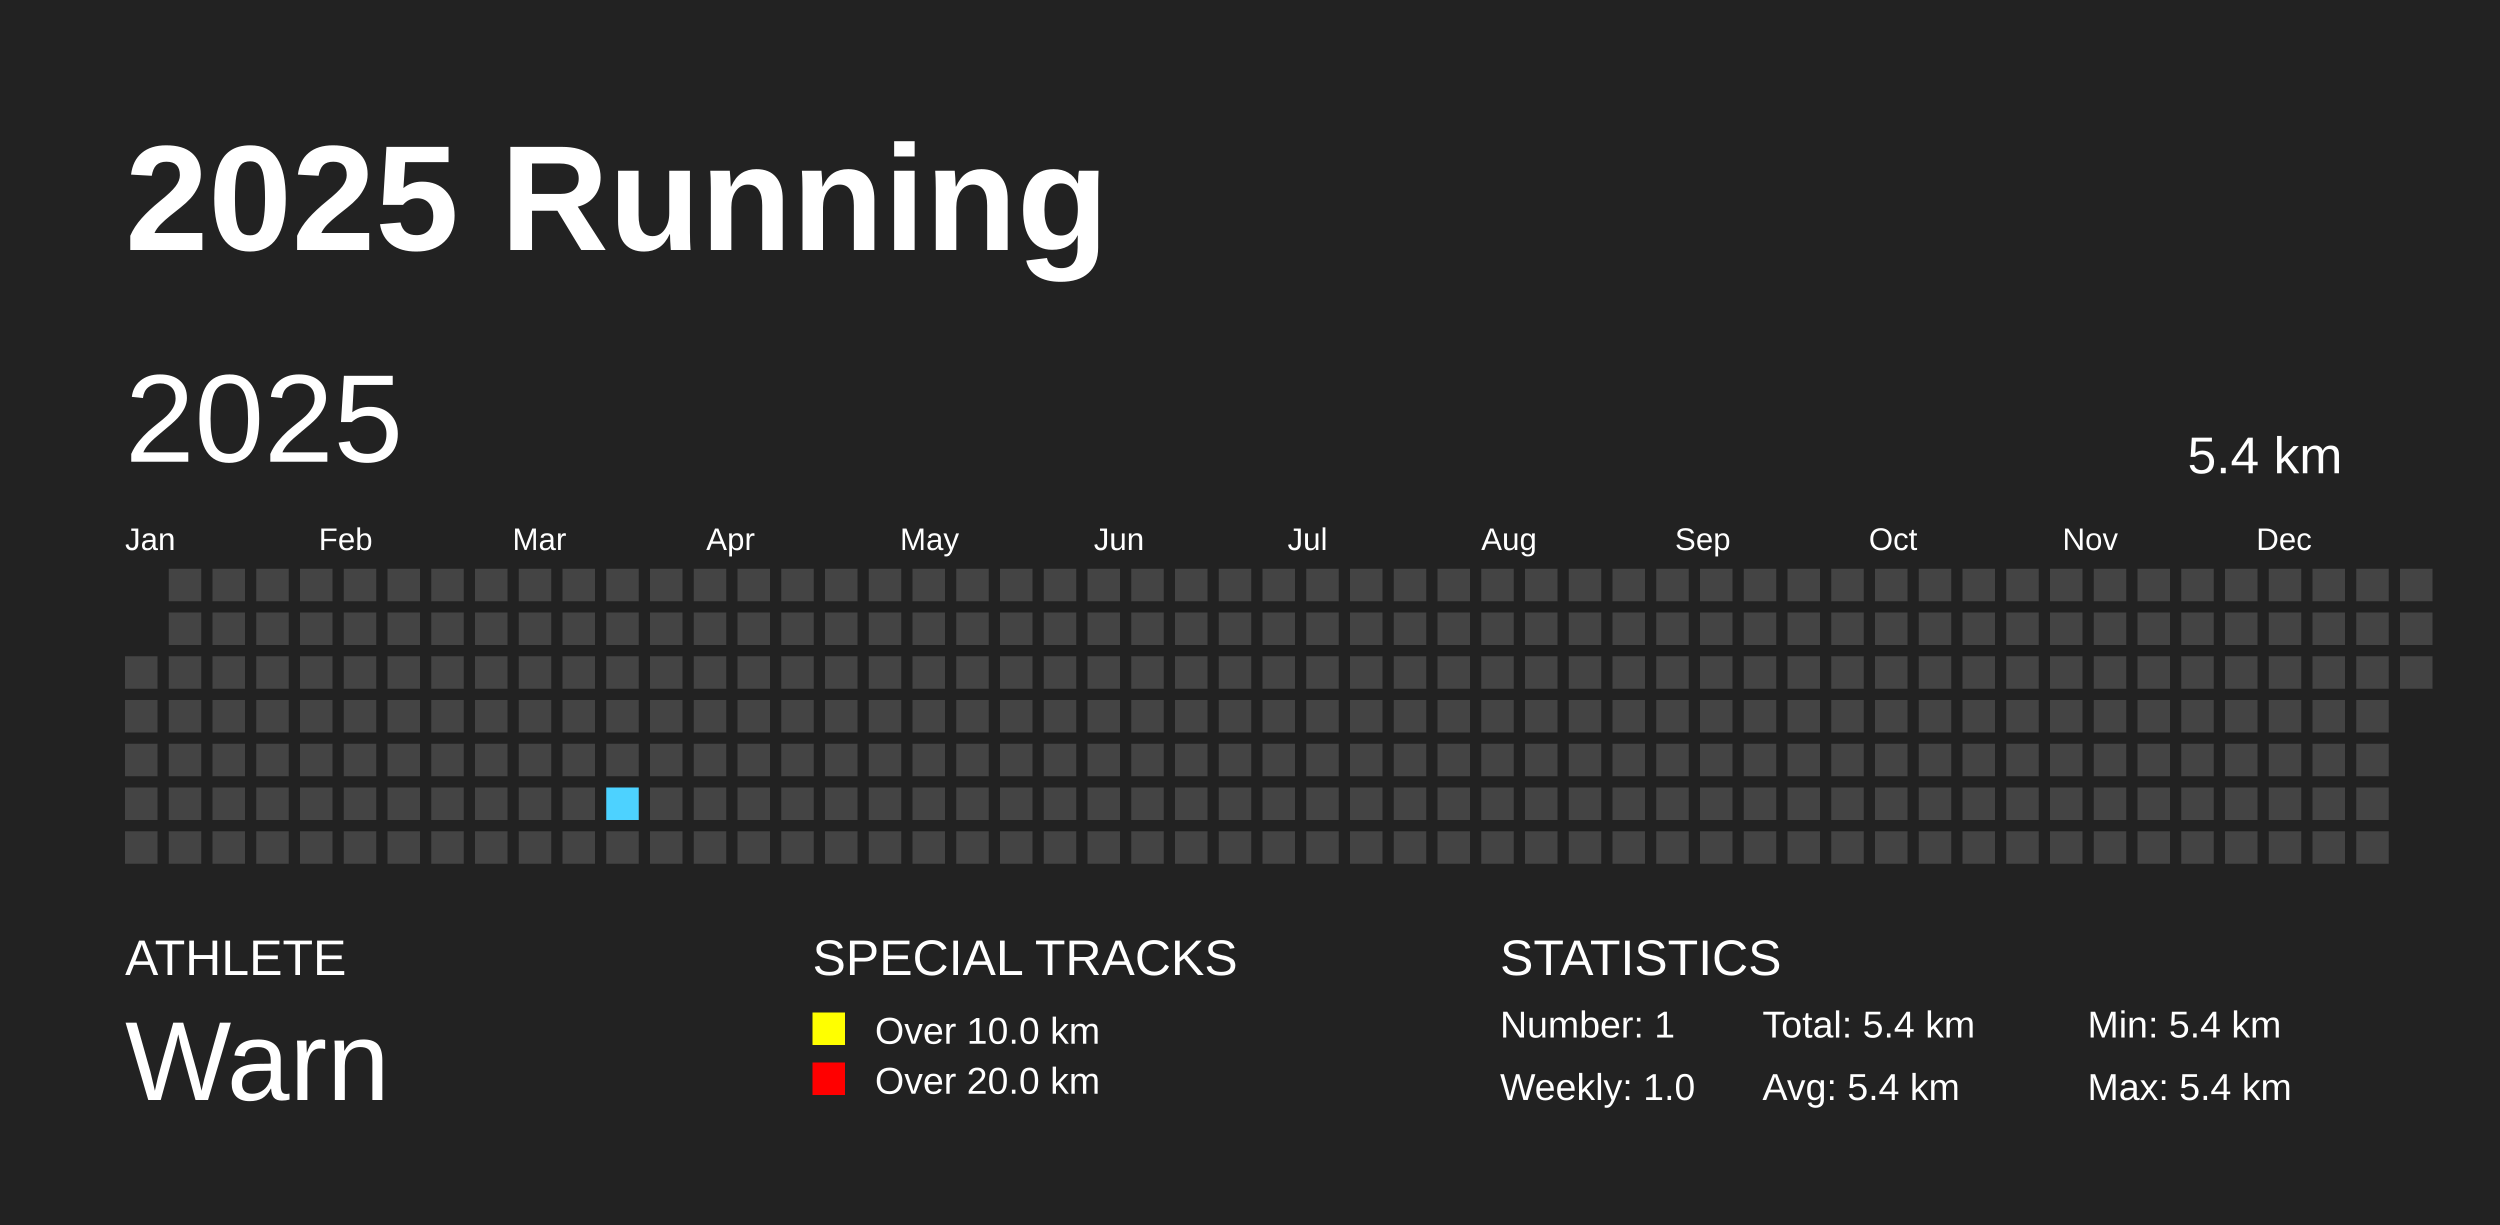
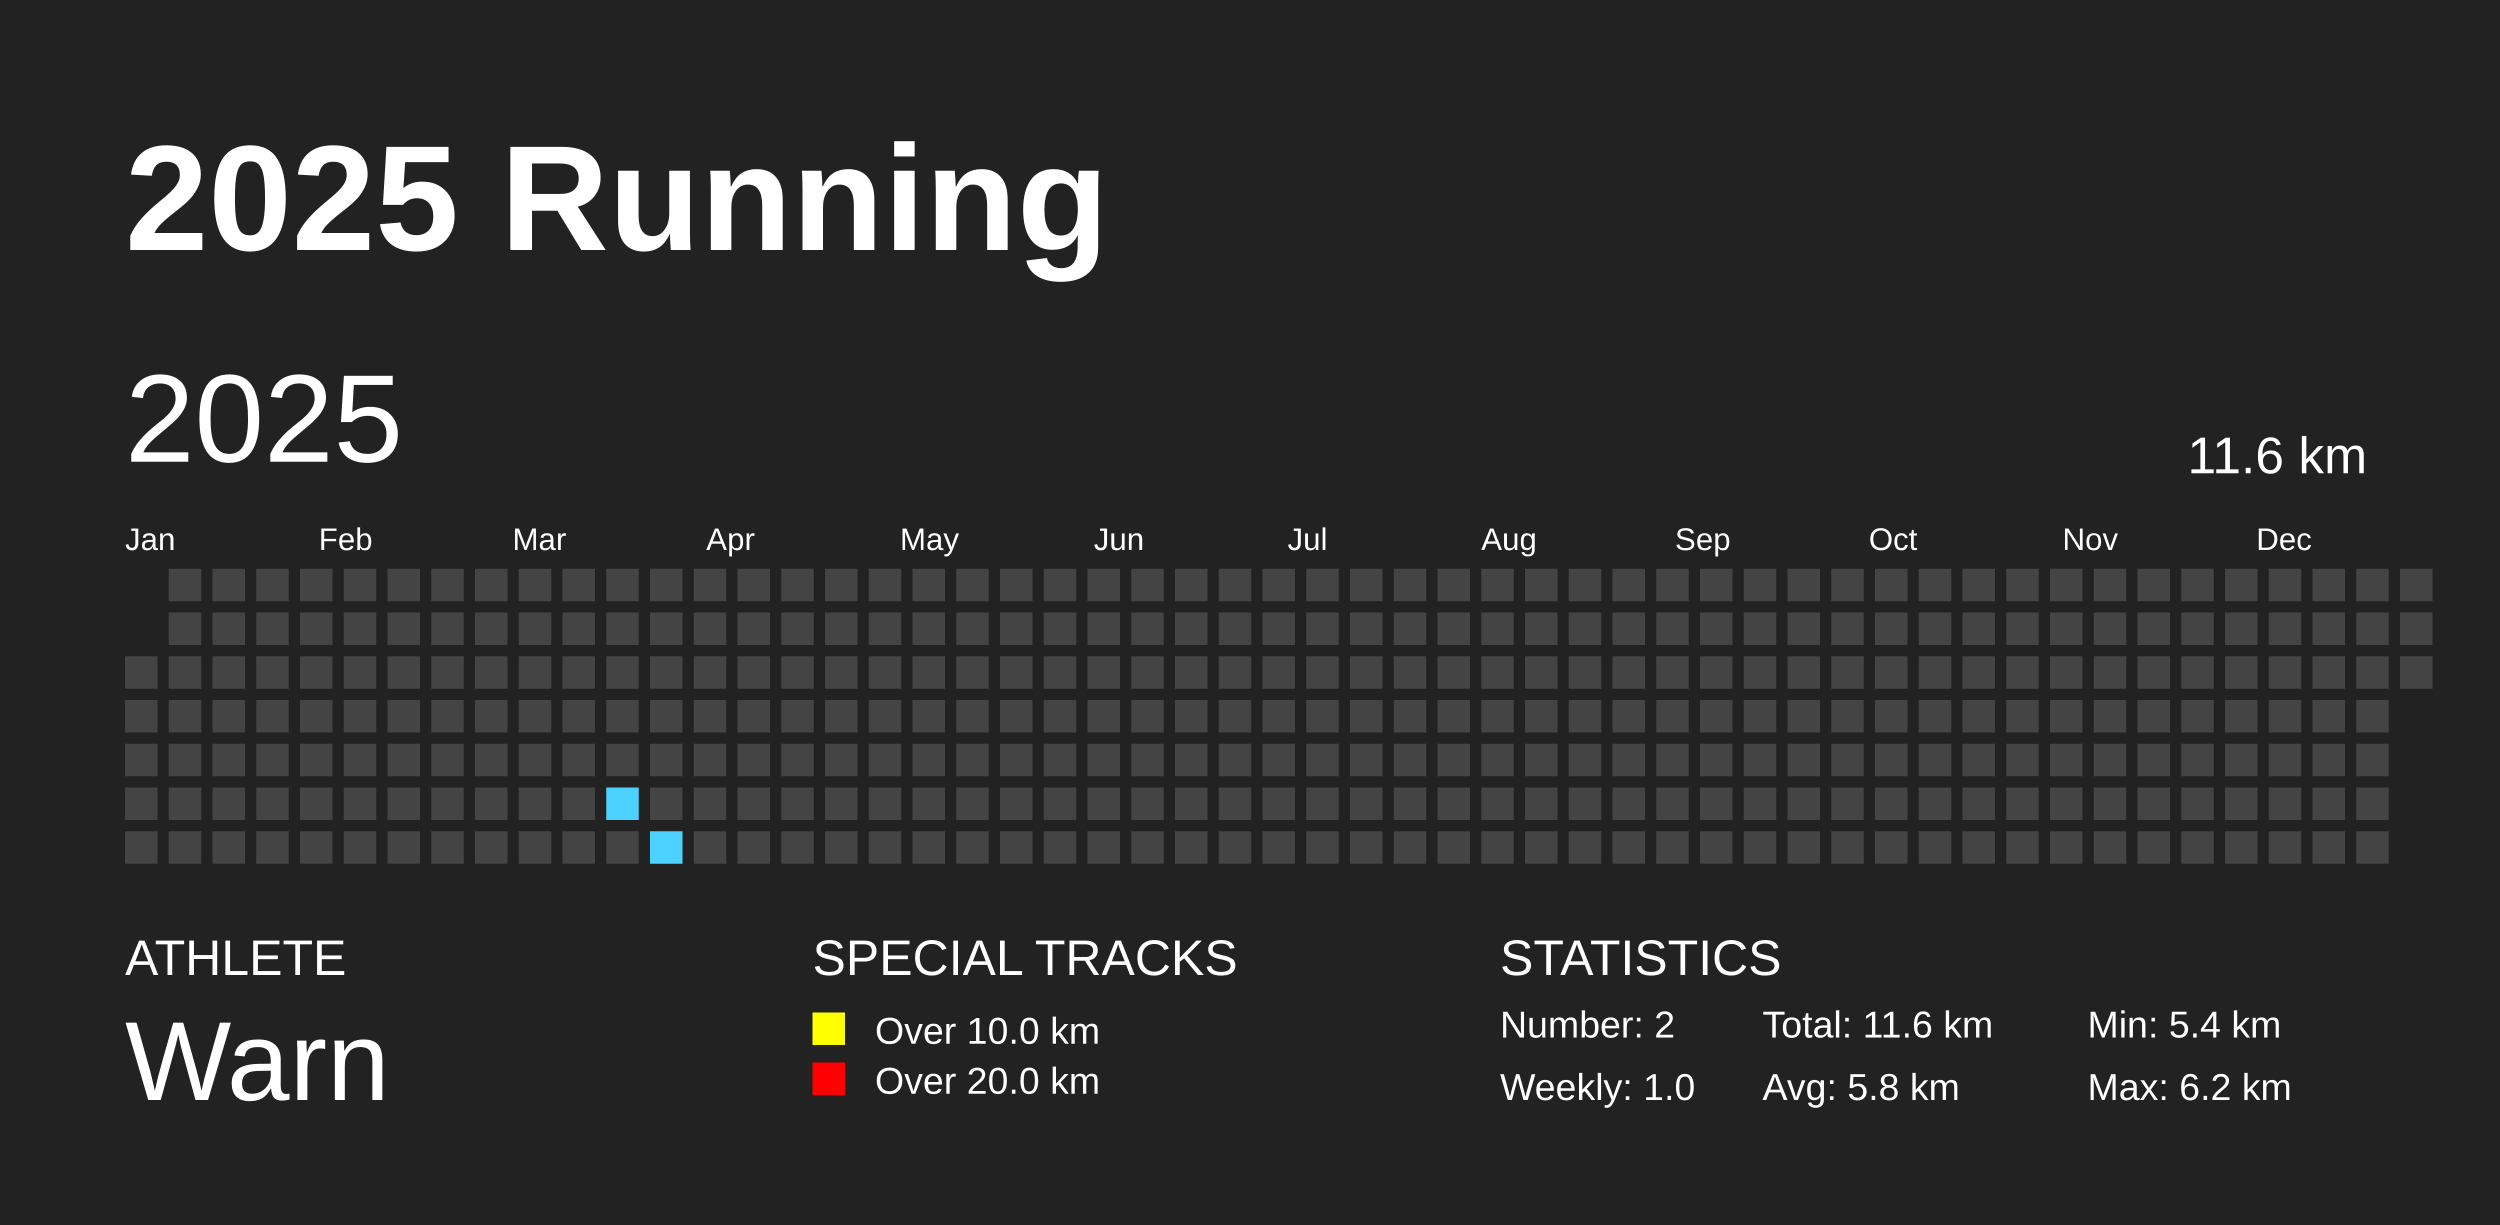
<svg xmlns="http://www.w3.org/2000/svg" baseProfile="full" height="98mm" version="1.1" viewBox="0,0,200,98" width="200mm">
  <defs />
  <rect fill="#222222" height="98" width="200" x="0" y="0" />
  <text fill="#FFFFFF" style="font-size:12px; font-family:Arial; font-weight:bold;" x="10" y="20">2025 Running</text>
  <text fill="#FFFFFF" style="font-size:4px; font-family:Arial" x="10" y="78">ATHLETE</text>
  <text fill="#FFFFFF" style="font-size:9px; font-family:Arial" x="10" y="88">Warn</text>
  <text fill="#FFFFFF" style="font-size:4px; font-family:Arial" x="65" y="78">SPECIAL TRACKS</text>
  <rect fill="yellow" height="2.6" width="2.6" x="65" y="81" />
  <text fill="#FFFFFF" style="font-size:3px; font-family:Arial" x="70" y="83.5">Over 10.0 km</text>
  <rect fill="red" height="2.6" width="2.6" x="65" y="85" />
  <text fill="#FFFFFF" style="font-size:3px; font-family:Arial" x="70" y="87.5">Over 20.0 km</text>
  <text fill="#FFFFFF" style="font-size:4px; font-family:Arial" x="120" y="78">STATISTICS</text>
-   <text fill="#FFFFFF" style="font-size:3px; font-family:Arial" x="120" y="83">Number: 1</text>
+   <text fill="#FFFFFF" style="font-size:3px; font-family:Arial" x="120" y="83">Number: 2</text>
  <text fill="#FFFFFF" style="font-size:3px; font-family:Arial" x="120" y="88">Weekly: 1.0</text>
-   <text fill="#FFFFFF" style="font-size:3px; font-family:Arial" x="141" y="83">Total: 5.4 km</text>
-   <text fill="#FFFFFF" style="font-size:3px; font-family:Arial" x="141" y="88">Avg: 5.4 km</text>
+   <text fill="#FFFFFF" style="font-size:3px; font-family:Arial" x="141" y="83">Total: 11.6 km</text>
+   <text fill="#FFFFFF" style="font-size:3px; font-family:Arial" x="141" y="88">Avg: 5.8 km</text>
  <text fill="#FFFFFF" style="font-size:3px; font-family:Arial" x="167" y="83">Min: 5.4 km</text>
-   <text fill="#FFFFFF" style="font-size:3px; font-family:Arial" x="167" y="88">Max: 5.4 km</text>
+   <text fill="#FFFFFF" style="font-size:3px; font-family:Arial" x="167" y="88">Max: 6.2 km</text>
  <text dominant-baseline="hanging" fill="#FFFFFF" style="font-size:10.0px; font-family:Arial;" x="10" y="30">2025</text>
-   <text dominant-baseline="hanging" fill="#FFFFFF" style="font-size:4.125px; font-family:Arial;" x="175" y="35">5.4 km</text>
+   <text dominant-baseline="hanging" fill="#FFFFFF" style="font-size:4.125px; font-family:Arial;" x="175" y="35">11.6 km</text>
  <text fill="#FFFFFF" style="font-size:2.5px; font-family:Arial" x="10.0" y="44">Jan</text>
  <text fill="#FFFFFF" style="font-size:2.5px; font-family:Arial" x="25.5" y="44">Feb</text>
  <text fill="#FFFFFF" style="font-size:2.5px; font-family:Arial" x="41.0" y="44">Mar</text>
  <text fill="#FFFFFF" style="font-size:2.5px; font-family:Arial" x="56.5" y="44">Apr</text>
  <text fill="#FFFFFF" style="font-size:2.5px; font-family:Arial" x="72.0" y="44">May</text>
  <text fill="#FFFFFF" style="font-size:2.5px; font-family:Arial" x="87.5" y="44">Jun</text>
  <text fill="#FFFFFF" style="font-size:2.5px; font-family:Arial" x="103.0" y="44">Jul</text>
  <text fill="#FFFFFF" style="font-size:2.5px; font-family:Arial" x="118.5" y="44">Aug</text>
  <text fill="#FFFFFF" style="font-size:2.5px; font-family:Arial" x="134.0" y="44">Sep</text>
  <text fill="#FFFFFF" style="font-size:2.5px; font-family:Arial" x="149.5" y="44">Oct</text>
  <text fill="#FFFFFF" style="font-size:2.5px; font-family:Arial" x="165.0" y="44">Nov</text>
  <text fill="#FFFFFF" style="font-size:2.5px; font-family:Arial" x="180.5" y="44">Dec</text>
  <rect fill="#444444" height="2.6" width="2.6" x="10.0" y="52.5" />
  <rect fill="#444444" height="2.6" width="2.6" x="10.0" y="56.0" />
  <rect fill="#444444" height="2.6" width="2.6" x="10.0" y="59.5" />
  <rect fill="#444444" height="2.6" width="2.6" x="10.0" y="63.0" />
  <rect fill="#444444" height="2.6" width="2.6" x="10.0" y="66.5" />
  <rect fill="#444444" height="2.6" width="2.6" x="13.5" y="45.5" />
  <rect fill="#444444" height="2.6" width="2.6" x="13.5" y="49.0" />
  <rect fill="#444444" height="2.6" width="2.6" x="13.5" y="52.5" />
  <rect fill="#444444" height="2.6" width="2.6" x="13.5" y="56.0" />
  <rect fill="#444444" height="2.6" width="2.6" x="13.5" y="59.5" />
  <rect fill="#444444" height="2.6" width="2.6" x="13.5" y="63.0" />
  <rect fill="#444444" height="2.6" width="2.6" x="13.5" y="66.5" />
  <rect fill="#444444" height="2.6" width="2.6" x="17.0" y="45.5" />
  <rect fill="#444444" height="2.6" width="2.6" x="17.0" y="49.0" />
  <rect fill="#444444" height="2.6" width="2.6" x="17.0" y="52.5" />
  <rect fill="#444444" height="2.6" width="2.6" x="17.0" y="56.0" />
  <rect fill="#444444" height="2.6" width="2.6" x="17.0" y="59.5" />
  <rect fill="#444444" height="2.6" width="2.6" x="17.0" y="63.0" />
  <rect fill="#444444" height="2.6" width="2.6" x="17.0" y="66.5" />
  <rect fill="#444444" height="2.6" width="2.6" x="20.5" y="45.5" />
  <rect fill="#444444" height="2.6" width="2.6" x="20.5" y="49.0" />
  <rect fill="#444444" height="2.6" width="2.6" x="20.5" y="52.5" />
  <rect fill="#444444" height="2.6" width="2.6" x="20.5" y="56.0" />
  <rect fill="#444444" height="2.6" width="2.6" x="20.5" y="59.5" />
  <rect fill="#444444" height="2.6" width="2.6" x="20.5" y="63.0" />
  <rect fill="#444444" height="2.6" width="2.6" x="20.5" y="66.5" />
  <rect fill="#444444" height="2.6" width="2.6" x="24.0" y="45.5" />
  <rect fill="#444444" height="2.6" width="2.6" x="24.0" y="49.0" />
  <rect fill="#444444" height="2.6" width="2.6" x="24.0" y="52.5" />
  <rect fill="#444444" height="2.6" width="2.6" x="24.0" y="56.0" />
  <rect fill="#444444" height="2.6" width="2.6" x="24.0" y="59.5" />
  <rect fill="#444444" height="2.6" width="2.6" x="24.0" y="63.0" />
  <rect fill="#444444" height="2.6" width="2.6" x="24.0" y="66.5" />
  <rect fill="#444444" height="2.6" width="2.6" x="27.5" y="45.5" />
  <rect fill="#444444" height="2.6" width="2.6" x="27.5" y="49.0" />
  <rect fill="#444444" height="2.6" width="2.6" x="27.5" y="52.5" />
  <rect fill="#444444" height="2.6" width="2.6" x="27.5" y="56.0" />
  <rect fill="#444444" height="2.6" width="2.6" x="27.5" y="59.5" />
  <rect fill="#444444" height="2.6" width="2.6" x="27.5" y="63.0" />
  <rect fill="#444444" height="2.6" width="2.6" x="27.5" y="66.5" />
  <rect fill="#444444" height="2.6" width="2.6" x="31.0" y="45.5" />
  <rect fill="#444444" height="2.6" width="2.6" x="31.0" y="49.0" />
  <rect fill="#444444" height="2.6" width="2.6" x="31.0" y="52.5" />
  <rect fill="#444444" height="2.6" width="2.6" x="31.0" y="56.0" />
  <rect fill="#444444" height="2.6" width="2.6" x="31.0" y="59.5" />
  <rect fill="#444444" height="2.6" width="2.6" x="31.0" y="63.0" />
  <rect fill="#444444" height="2.6" width="2.6" x="31.0" y="66.5" />
  <rect fill="#444444" height="2.6" width="2.6" x="34.5" y="45.5" />
  <rect fill="#444444" height="2.6" width="2.6" x="34.5" y="49.0" />
  <rect fill="#444444" height="2.6" width="2.6" x="34.5" y="52.5" />
  <rect fill="#444444" height="2.6" width="2.6" x="34.5" y="56.0" />
  <rect fill="#444444" height="2.6" width="2.6" x="34.5" y="59.5" />
  <rect fill="#444444" height="2.6" width="2.6" x="34.5" y="63.0" />
  <rect fill="#444444" height="2.6" width="2.6" x="34.5" y="66.5" />
  <rect fill="#444444" height="2.6" width="2.6" x="38.0" y="45.5" />
  <rect fill="#444444" height="2.6" width="2.6" x="38.0" y="49.0" />
  <rect fill="#444444" height="2.6" width="2.6" x="38.0" y="52.5" />
  <rect fill="#444444" height="2.6" width="2.6" x="38.0" y="56.0" />
  <rect fill="#444444" height="2.6" width="2.6" x="38.0" y="59.5" />
  <rect fill="#444444" height="2.6" width="2.6" x="38.0" y="63.0" />
  <rect fill="#444444" height="2.6" width="2.6" x="38.0" y="66.5" />
  <rect fill="#444444" height="2.6" width="2.6" x="41.5" y="45.5" />
  <rect fill="#444444" height="2.6" width="2.6" x="41.5" y="49.0" />
  <rect fill="#444444" height="2.6" width="2.6" x="41.5" y="52.5" />
  <rect fill="#444444" height="2.6" width="2.6" x="41.5" y="56.0" />
  <rect fill="#444444" height="2.6" width="2.6" x="41.5" y="59.5" />
  <rect fill="#444444" height="2.6" width="2.6" x="41.5" y="63.0" />
  <rect fill="#444444" height="2.6" width="2.6" x="41.5" y="66.5" />
  <rect fill="#444444" height="2.6" width="2.6" x="45.0" y="45.5" />
  <rect fill="#444444" height="2.6" width="2.6" x="45.0" y="49.0" />
  <rect fill="#444444" height="2.6" width="2.6" x="45.0" y="52.5" />
  <rect fill="#444444" height="2.6" width="2.6" x="45.0" y="56.0" />
  <rect fill="#444444" height="2.6" width="2.6" x="45.0" y="59.5" />
  <rect fill="#444444" height="2.6" width="2.6" x="45.0" y="63.0" />
  <rect fill="#444444" height="2.6" width="2.6" x="45.0" y="66.5" />
  <rect fill="#444444" height="2.6" width="2.6" x="48.5" y="45.5" />
  <rect fill="#444444" height="2.6" width="2.6" x="48.5" y="49.0" />
  <rect fill="#444444" height="2.6" width="2.6" x="48.5" y="52.5" />
  <rect fill="#444444" height="2.6" width="2.6" x="48.5" y="56.0" />
  <rect fill="#444444" height="2.6" width="2.6" x="48.5" y="59.5" />
  <rect fill="#4DD2FF" height="2.6" width="2.6" x="48.5" y="63.0" />
  <rect fill="#444444" height="2.6" width="2.6" x="48.5" y="66.5" />
  <rect fill="#444444" height="2.6" width="2.6" x="52.0" y="45.5" />
  <rect fill="#444444" height="2.6" width="2.6" x="52.0" y="49.0" />
  <rect fill="#444444" height="2.6" width="2.6" x="52.0" y="52.5" />
  <rect fill="#444444" height="2.6" width="2.6" x="52.0" y="56.0" />
  <rect fill="#444444" height="2.6" width="2.6" x="52.0" y="59.5" />
  <rect fill="#444444" height="2.6" width="2.6" x="52.0" y="63.0" />
-   <rect fill="#444444" height="2.6" width="2.6" x="52.0" y="66.5" />
+   <rect fill="#4DD2FF" height="2.6" width="2.6" x="52.0" y="66.5" />
  <rect fill="#444444" height="2.6" width="2.6" x="55.5" y="45.5" />
  <rect fill="#444444" height="2.6" width="2.6" x="55.5" y="49.0" />
  <rect fill="#444444" height="2.6" width="2.6" x="55.5" y="52.5" />
  <rect fill="#444444" height="2.6" width="2.6" x="55.5" y="56.0" />
  <rect fill="#444444" height="2.6" width="2.6" x="55.5" y="59.5" />
  <rect fill="#444444" height="2.6" width="2.6" x="55.5" y="63.0" />
  <rect fill="#444444" height="2.6" width="2.6" x="55.5" y="66.5" />
  <rect fill="#444444" height="2.6" width="2.6" x="59.0" y="45.5" />
  <rect fill="#444444" height="2.6" width="2.6" x="59.0" y="49.0" />
  <rect fill="#444444" height="2.6" width="2.6" x="59.0" y="52.5" />
  <rect fill="#444444" height="2.6" width="2.6" x="59.0" y="56.0" />
  <rect fill="#444444" height="2.6" width="2.6" x="59.0" y="59.5" />
  <rect fill="#444444" height="2.6" width="2.6" x="59.0" y="63.0" />
  <rect fill="#444444" height="2.6" width="2.6" x="59.0" y="66.5" />
  <rect fill="#444444" height="2.6" width="2.6" x="62.5" y="45.5" />
  <rect fill="#444444" height="2.6" width="2.6" x="62.5" y="49.0" />
  <rect fill="#444444" height="2.6" width="2.6" x="62.5" y="52.5" />
  <rect fill="#444444" height="2.6" width="2.6" x="62.5" y="56.0" />
  <rect fill="#444444" height="2.6" width="2.6" x="62.5" y="59.5" />
  <rect fill="#444444" height="2.6" width="2.6" x="62.5" y="63.0" />
  <rect fill="#444444" height="2.6" width="2.6" x="62.5" y="66.5" />
  <rect fill="#444444" height="2.6" width="2.6" x="66.0" y="45.5" />
  <rect fill="#444444" height="2.6" width="2.6" x="66.0" y="49.0" />
  <rect fill="#444444" height="2.6" width="2.6" x="66.0" y="52.5" />
  <rect fill="#444444" height="2.6" width="2.6" x="66.0" y="56.0" />
  <rect fill="#444444" height="2.6" width="2.6" x="66.0" y="59.5" />
  <rect fill="#444444" height="2.6" width="2.6" x="66.0" y="63.0" />
  <rect fill="#444444" height="2.6" width="2.6" x="66.0" y="66.5" />
  <rect fill="#444444" height="2.6" width="2.6" x="69.5" y="45.5" />
  <rect fill="#444444" height="2.6" width="2.6" x="69.5" y="49.0" />
  <rect fill="#444444" height="2.6" width="2.6" x="69.5" y="52.5" />
  <rect fill="#444444" height="2.6" width="2.6" x="69.5" y="56.0" />
  <rect fill="#444444" height="2.6" width="2.6" x="69.5" y="59.5" />
  <rect fill="#444444" height="2.6" width="2.6" x="69.5" y="63.0" />
  <rect fill="#444444" height="2.6" width="2.6" x="69.5" y="66.5" />
  <rect fill="#444444" height="2.6" width="2.6" x="73.0" y="45.5" />
  <rect fill="#444444" height="2.6" width="2.6" x="73.0" y="49.0" />
  <rect fill="#444444" height="2.6" width="2.6" x="73.0" y="52.5" />
  <rect fill="#444444" height="2.6" width="2.6" x="73.0" y="56.0" />
  <rect fill="#444444" height="2.6" width="2.6" x="73.0" y="59.5" />
  <rect fill="#444444" height="2.6" width="2.6" x="73.0" y="63.0" />
  <rect fill="#444444" height="2.6" width="2.6" x="73.0" y="66.5" />
  <rect fill="#444444" height="2.6" width="2.6" x="76.5" y="45.5" />
  <rect fill="#444444" height="2.6" width="2.6" x="76.5" y="49.0" />
  <rect fill="#444444" height="2.6" width="2.6" x="76.5" y="52.5" />
  <rect fill="#444444" height="2.6" width="2.6" x="76.5" y="56.0" />
  <rect fill="#444444" height="2.6" width="2.6" x="76.5" y="59.5" />
  <rect fill="#444444" height="2.6" width="2.6" x="76.5" y="63.0" />
  <rect fill="#444444" height="2.6" width="2.6" x="76.5" y="66.5" />
  <rect fill="#444444" height="2.6" width="2.6" x="80.0" y="45.5" />
  <rect fill="#444444" height="2.6" width="2.6" x="80.0" y="49.0" />
  <rect fill="#444444" height="2.6" width="2.6" x="80.0" y="52.5" />
  <rect fill="#444444" height="2.6" width="2.6" x="80.0" y="56.0" />
  <rect fill="#444444" height="2.6" width="2.6" x="80.0" y="59.5" />
  <rect fill="#444444" height="2.6" width="2.6" x="80.0" y="63.0" />
  <rect fill="#444444" height="2.6" width="2.6" x="80.0" y="66.5" />
  <rect fill="#444444" height="2.6" width="2.6" x="83.5" y="45.5" />
  <rect fill="#444444" height="2.6" width="2.6" x="83.5" y="49.0" />
  <rect fill="#444444" height="2.6" width="2.6" x="83.5" y="52.5" />
  <rect fill="#444444" height="2.6" width="2.6" x="83.5" y="56.0" />
  <rect fill="#444444" height="2.6" width="2.6" x="83.5" y="59.5" />
  <rect fill="#444444" height="2.6" width="2.6" x="83.5" y="63.0" />
  <rect fill="#444444" height="2.6" width="2.6" x="83.5" y="66.5" />
  <rect fill="#444444" height="2.6" width="2.6" x="87.0" y="45.5" />
  <rect fill="#444444" height="2.6" width="2.6" x="87.0" y="49.0" />
  <rect fill="#444444" height="2.6" width="2.6" x="87.0" y="52.5" />
  <rect fill="#444444" height="2.6" width="2.6" x="87.0" y="56.0" />
  <rect fill="#444444" height="2.6" width="2.6" x="87.0" y="59.5" />
  <rect fill="#444444" height="2.6" width="2.6" x="87.0" y="63.0" />
  <rect fill="#444444" height="2.6" width="2.6" x="87.0" y="66.5" />
  <rect fill="#444444" height="2.6" width="2.6" x="90.5" y="45.5" />
  <rect fill="#444444" height="2.6" width="2.6" x="90.5" y="49.0" />
  <rect fill="#444444" height="2.6" width="2.6" x="90.5" y="52.5" />
  <rect fill="#444444" height="2.6" width="2.6" x="90.5" y="56.0" />
  <rect fill="#444444" height="2.6" width="2.6" x="90.5" y="59.5" />
  <rect fill="#444444" height="2.6" width="2.6" x="90.5" y="63.0" />
  <rect fill="#444444" height="2.6" width="2.6" x="90.5" y="66.5" />
  <rect fill="#444444" height="2.6" width="2.6" x="94.0" y="45.5" />
  <rect fill="#444444" height="2.6" width="2.6" x="94.0" y="49.0" />
  <rect fill="#444444" height="2.6" width="2.6" x="94.0" y="52.5" />
  <rect fill="#444444" height="2.6" width="2.6" x="94.0" y="56.0" />
  <rect fill="#444444" height="2.6" width="2.6" x="94.0" y="59.5" />
  <rect fill="#444444" height="2.6" width="2.6" x="94.0" y="63.0" />
  <rect fill="#444444" height="2.6" width="2.6" x="94.0" y="66.5" />
  <rect fill="#444444" height="2.6" width="2.6" x="97.5" y="45.5" />
  <rect fill="#444444" height="2.6" width="2.6" x="97.5" y="49.0" />
  <rect fill="#444444" height="2.6" width="2.6" x="97.5" y="52.5" />
  <rect fill="#444444" height="2.6" width="2.6" x="97.5" y="56.0" />
  <rect fill="#444444" height="2.6" width="2.6" x="97.5" y="59.5" />
  <rect fill="#444444" height="2.6" width="2.6" x="97.5" y="63.0" />
  <rect fill="#444444" height="2.6" width="2.6" x="97.5" y="66.5" />
  <rect fill="#444444" height="2.6" width="2.6" x="101.0" y="45.5" />
  <rect fill="#444444" height="2.6" width="2.6" x="101.0" y="49.0" />
  <rect fill="#444444" height="2.6" width="2.6" x="101.0" y="52.5" />
  <rect fill="#444444" height="2.6" width="2.6" x="101.0" y="56.0" />
  <rect fill="#444444" height="2.6" width="2.6" x="101.0" y="59.5" />
  <rect fill="#444444" height="2.6" width="2.6" x="101.0" y="63.0" />
  <rect fill="#444444" height="2.6" width="2.6" x="101.0" y="66.5" />
  <rect fill="#444444" height="2.6" width="2.6" x="104.5" y="45.5" />
  <rect fill="#444444" height="2.6" width="2.6" x="104.5" y="49.0" />
  <rect fill="#444444" height="2.6" width="2.6" x="104.5" y="52.5" />
  <rect fill="#444444" height="2.6" width="2.6" x="104.5" y="56.0" />
  <rect fill="#444444" height="2.6" width="2.6" x="104.5" y="59.5" />
  <rect fill="#444444" height="2.6" width="2.6" x="104.5" y="63.0" />
  <rect fill="#444444" height="2.6" width="2.6" x="104.5" y="66.5" />
  <rect fill="#444444" height="2.6" width="2.6" x="108.0" y="45.5" />
  <rect fill="#444444" height="2.6" width="2.6" x="108.0" y="49.0" />
  <rect fill="#444444" height="2.6" width="2.6" x="108.0" y="52.5" />
  <rect fill="#444444" height="2.6" width="2.6" x="108.0" y="56.0" />
  <rect fill="#444444" height="2.6" width="2.6" x="108.0" y="59.5" />
  <rect fill="#444444" height="2.6" width="2.6" x="108.0" y="63.0" />
  <rect fill="#444444" height="2.6" width="2.6" x="108.0" y="66.5" />
  <rect fill="#444444" height="2.6" width="2.6" x="111.5" y="45.5" />
  <rect fill="#444444" height="2.6" width="2.6" x="111.5" y="49.0" />
  <rect fill="#444444" height="2.6" width="2.6" x="111.5" y="52.5" />
  <rect fill="#444444" height="2.6" width="2.6" x="111.5" y="56.0" />
  <rect fill="#444444" height="2.6" width="2.6" x="111.5" y="59.5" />
  <rect fill="#444444" height="2.6" width="2.6" x="111.5" y="63.0" />
  <rect fill="#444444" height="2.6" width="2.6" x="111.5" y="66.5" />
  <rect fill="#444444" height="2.6" width="2.6" x="115.0" y="45.5" />
  <rect fill="#444444" height="2.6" width="2.6" x="115.0" y="49.0" />
  <rect fill="#444444" height="2.6" width="2.6" x="115.0" y="52.5" />
  <rect fill="#444444" height="2.6" width="2.6" x="115.0" y="56.0" />
  <rect fill="#444444" height="2.6" width="2.6" x="115.0" y="59.5" />
  <rect fill="#444444" height="2.6" width="2.6" x="115.0" y="63.0" />
  <rect fill="#444444" height="2.6" width="2.6" x="115.0" y="66.5" />
  <rect fill="#444444" height="2.6" width="2.6" x="118.5" y="45.5" />
  <rect fill="#444444" height="2.6" width="2.6" x="118.5" y="49.0" />
  <rect fill="#444444" height="2.6" width="2.6" x="118.5" y="52.5" />
  <rect fill="#444444" height="2.6" width="2.6" x="118.5" y="56.0" />
  <rect fill="#444444" height="2.6" width="2.6" x="118.5" y="59.5" />
  <rect fill="#444444" height="2.6" width="2.6" x="118.5" y="63.0" />
  <rect fill="#444444" height="2.6" width="2.6" x="118.5" y="66.5" />
  <rect fill="#444444" height="2.6" width="2.6" x="122.0" y="45.5" />
  <rect fill="#444444" height="2.6" width="2.6" x="122.0" y="49.0" />
  <rect fill="#444444" height="2.6" width="2.6" x="122.0" y="52.5" />
  <rect fill="#444444" height="2.6" width="2.6" x="122.0" y="56.0" />
  <rect fill="#444444" height="2.6" width="2.6" x="122.0" y="59.5" />
  <rect fill="#444444" height="2.6" width="2.6" x="122.0" y="63.0" />
  <rect fill="#444444" height="2.6" width="2.6" x="122.0" y="66.5" />
  <rect fill="#444444" height="2.6" width="2.6" x="125.5" y="45.5" />
  <rect fill="#444444" height="2.6" width="2.6" x="125.5" y="49.0" />
  <rect fill="#444444" height="2.6" width="2.6" x="125.5" y="52.5" />
  <rect fill="#444444" height="2.6" width="2.6" x="125.5" y="56.0" />
  <rect fill="#444444" height="2.6" width="2.6" x="125.5" y="59.5" />
  <rect fill="#444444" height="2.6" width="2.6" x="125.5" y="63.0" />
  <rect fill="#444444" height="2.6" width="2.6" x="125.5" y="66.5" />
  <rect fill="#444444" height="2.6" width="2.6" x="129.0" y="45.5" />
  <rect fill="#444444" height="2.6" width="2.6" x="129.0" y="49.0" />
  <rect fill="#444444" height="2.6" width="2.6" x="129.0" y="52.5" />
  <rect fill="#444444" height="2.6" width="2.6" x="129.0" y="56.0" />
  <rect fill="#444444" height="2.6" width="2.6" x="129.0" y="59.5" />
  <rect fill="#444444" height="2.6" width="2.6" x="129.0" y="63.0" />
  <rect fill="#444444" height="2.6" width="2.6" x="129.0" y="66.5" />
  <rect fill="#444444" height="2.6" width="2.6" x="132.5" y="45.5" />
  <rect fill="#444444" height="2.6" width="2.6" x="132.5" y="49.0" />
  <rect fill="#444444" height="2.6" width="2.6" x="132.5" y="52.5" />
  <rect fill="#444444" height="2.6" width="2.6" x="132.5" y="56.0" />
  <rect fill="#444444" height="2.6" width="2.6" x="132.5" y="59.5" />
  <rect fill="#444444" height="2.6" width="2.6" x="132.5" y="63.0" />
  <rect fill="#444444" height="2.6" width="2.6" x="132.5" y="66.5" />
  <rect fill="#444444" height="2.6" width="2.6" x="136.0" y="45.5" />
  <rect fill="#444444" height="2.6" width="2.6" x="136.0" y="49.0" />
  <rect fill="#444444" height="2.6" width="2.6" x="136.0" y="52.5" />
  <rect fill="#444444" height="2.6" width="2.6" x="136.0" y="56.0" />
  <rect fill="#444444" height="2.6" width="2.6" x="136.0" y="59.5" />
  <rect fill="#444444" height="2.6" width="2.6" x="136.0" y="63.0" />
  <rect fill="#444444" height="2.6" width="2.6" x="136.0" y="66.5" />
  <rect fill="#444444" height="2.6" width="2.6" x="139.5" y="45.5" />
  <rect fill="#444444" height="2.6" width="2.6" x="139.5" y="49.0" />
  <rect fill="#444444" height="2.6" width="2.6" x="139.5" y="52.5" />
  <rect fill="#444444" height="2.6" width="2.6" x="139.5" y="56.0" />
  <rect fill="#444444" height="2.6" width="2.6" x="139.5" y="59.5" />
  <rect fill="#444444" height="2.6" width="2.6" x="139.5" y="63.0" />
  <rect fill="#444444" height="2.6" width="2.6" x="139.5" y="66.5" />
  <rect fill="#444444" height="2.6" width="2.6" x="143.0" y="45.5" />
  <rect fill="#444444" height="2.6" width="2.6" x="143.0" y="49.0" />
  <rect fill="#444444" height="2.6" width="2.6" x="143.0" y="52.5" />
  <rect fill="#444444" height="2.6" width="2.6" x="143.0" y="56.0" />
  <rect fill="#444444" height="2.6" width="2.6" x="143.0" y="59.5" />
  <rect fill="#444444" height="2.6" width="2.6" x="143.0" y="63.0" />
  <rect fill="#444444" height="2.6" width="2.6" x="143.0" y="66.5" />
  <rect fill="#444444" height="2.6" width="2.6" x="146.5" y="45.5" />
  <rect fill="#444444" height="2.6" width="2.6" x="146.5" y="49.0" />
  <rect fill="#444444" height="2.6" width="2.6" x="146.5" y="52.5" />
  <rect fill="#444444" height="2.6" width="2.6" x="146.5" y="56.0" />
  <rect fill="#444444" height="2.6" width="2.6" x="146.5" y="59.5" />
  <rect fill="#444444" height="2.6" width="2.6" x="146.5" y="63.0" />
  <rect fill="#444444" height="2.6" width="2.6" x="146.5" y="66.5" />
  <rect fill="#444444" height="2.6" width="2.6" x="150.0" y="45.5" />
  <rect fill="#444444" height="2.6" width="2.6" x="150.0" y="49.0" />
  <rect fill="#444444" height="2.6" width="2.6" x="150.0" y="52.5" />
  <rect fill="#444444" height="2.6" width="2.6" x="150.0" y="56.0" />
  <rect fill="#444444" height="2.6" width="2.6" x="150.0" y="59.5" />
  <rect fill="#444444" height="2.6" width="2.6" x="150.0" y="63.0" />
  <rect fill="#444444" height="2.6" width="2.6" x="150.0" y="66.5" />
  <rect fill="#444444" height="2.6" width="2.6" x="153.5" y="45.5" />
  <rect fill="#444444" height="2.6" width="2.6" x="153.5" y="49.0" />
  <rect fill="#444444" height="2.6" width="2.6" x="153.5" y="52.5" />
  <rect fill="#444444" height="2.6" width="2.6" x="153.5" y="56.0" />
  <rect fill="#444444" height="2.6" width="2.6" x="153.5" y="59.5" />
  <rect fill="#444444" height="2.6" width="2.6" x="153.5" y="63.0" />
  <rect fill="#444444" height="2.6" width="2.6" x="153.5" y="66.5" />
  <rect fill="#444444" height="2.6" width="2.6" x="157.0" y="45.5" />
  <rect fill="#444444" height="2.6" width="2.6" x="157.0" y="49.0" />
  <rect fill="#444444" height="2.6" width="2.6" x="157.0" y="52.5" />
  <rect fill="#444444" height="2.6" width="2.6" x="157.0" y="56.0" />
  <rect fill="#444444" height="2.6" width="2.6" x="157.0" y="59.5" />
  <rect fill="#444444" height="2.6" width="2.6" x="157.0" y="63.0" />
  <rect fill="#444444" height="2.6" width="2.6" x="157.0" y="66.5" />
  <rect fill="#444444" height="2.6" width="2.6" x="160.5" y="45.5" />
  <rect fill="#444444" height="2.6" width="2.6" x="160.5" y="49.0" />
  <rect fill="#444444" height="2.6" width="2.6" x="160.5" y="52.5" />
  <rect fill="#444444" height="2.6" width="2.6" x="160.5" y="56.0" />
  <rect fill="#444444" height="2.6" width="2.6" x="160.5" y="59.5" />
  <rect fill="#444444" height="2.6" width="2.6" x="160.5" y="63.0" />
  <rect fill="#444444" height="2.6" width="2.6" x="160.5" y="66.5" />
  <rect fill="#444444" height="2.6" width="2.6" x="164.0" y="45.5" />
  <rect fill="#444444" height="2.6" width="2.6" x="164.0" y="49.0" />
  <rect fill="#444444" height="2.6" width="2.6" x="164.0" y="52.5" />
  <rect fill="#444444" height="2.6" width="2.6" x="164.0" y="56.0" />
  <rect fill="#444444" height="2.6" width="2.6" x="164.0" y="59.5" />
  <rect fill="#444444" height="2.6" width="2.6" x="164.0" y="63.0" />
  <rect fill="#444444" height="2.6" width="2.6" x="164.0" y="66.5" />
  <rect fill="#444444" height="2.6" width="2.6" x="167.5" y="45.5" />
  <rect fill="#444444" height="2.6" width="2.6" x="167.5" y="49.0" />
  <rect fill="#444444" height="2.6" width="2.6" x="167.5" y="52.5" />
  <rect fill="#444444" height="2.6" width="2.6" x="167.5" y="56.0" />
  <rect fill="#444444" height="2.6" width="2.6" x="167.5" y="59.5" />
  <rect fill="#444444" height="2.6" width="2.6" x="167.5" y="63.0" />
  <rect fill="#444444" height="2.6" width="2.6" x="167.5" y="66.5" />
  <rect fill="#444444" height="2.6" width="2.6" x="171.0" y="45.5" />
  <rect fill="#444444" height="2.6" width="2.6" x="171.0" y="49.0" />
  <rect fill="#444444" height="2.6" width="2.6" x="171.0" y="52.5" />
  <rect fill="#444444" height="2.6" width="2.6" x="171.0" y="56.0" />
  <rect fill="#444444" height="2.6" width="2.6" x="171.0" y="59.5" />
  <rect fill="#444444" height="2.6" width="2.6" x="171.0" y="63.0" />
  <rect fill="#444444" height="2.6" width="2.6" x="171.0" y="66.5" />
  <rect fill="#444444" height="2.6" width="2.6" x="174.5" y="45.5" />
  <rect fill="#444444" height="2.6" width="2.6" x="174.5" y="49.0" />
  <rect fill="#444444" height="2.6" width="2.6" x="174.5" y="52.5" />
  <rect fill="#444444" height="2.6" width="2.6" x="174.5" y="56.0" />
  <rect fill="#444444" height="2.6" width="2.6" x="174.5" y="59.5" />
  <rect fill="#444444" height="2.6" width="2.6" x="174.5" y="63.0" />
  <rect fill="#444444" height="2.6" width="2.6" x="174.5" y="66.5" />
  <rect fill="#444444" height="2.6" width="2.6" x="178.0" y="45.5" />
  <rect fill="#444444" height="2.6" width="2.6" x="178.0" y="49.0" />
  <rect fill="#444444" height="2.6" width="2.6" x="178.0" y="52.5" />
  <rect fill="#444444" height="2.6" width="2.6" x="178.0" y="56.0" />
  <rect fill="#444444" height="2.6" width="2.6" x="178.0" y="59.5" />
  <rect fill="#444444" height="2.6" width="2.6" x="178.0" y="63.0" />
  <rect fill="#444444" height="2.6" width="2.6" x="178.0" y="66.5" />
  <rect fill="#444444" height="2.6" width="2.6" x="181.5" y="45.5" />
  <rect fill="#444444" height="2.6" width="2.6" x="181.5" y="49.0" />
  <rect fill="#444444" height="2.6" width="2.6" x="181.5" y="52.5" />
  <rect fill="#444444" height="2.6" width="2.6" x="181.5" y="56.0" />
  <rect fill="#444444" height="2.6" width="2.6" x="181.5" y="59.5" />
  <rect fill="#444444" height="2.6" width="2.6" x="181.5" y="63.0" />
  <rect fill="#444444" height="2.6" width="2.6" x="181.5" y="66.5" />
  <rect fill="#444444" height="2.6" width="2.6" x="185.0" y="45.5" />
  <rect fill="#444444" height="2.6" width="2.6" x="185.0" y="49.0" />
  <rect fill="#444444" height="2.6" width="2.6" x="185.0" y="52.5" />
  <rect fill="#444444" height="2.6" width="2.6" x="185.0" y="56.0" />
  <rect fill="#444444" height="2.6" width="2.6" x="185.0" y="59.5" />
  <rect fill="#444444" height="2.6" width="2.6" x="185.0" y="63.0" />
  <rect fill="#444444" height="2.6" width="2.6" x="185.0" y="66.5" />
  <rect fill="#444444" height="2.6" width="2.6" x="188.5" y="45.5" />
  <rect fill="#444444" height="2.6" width="2.6" x="188.5" y="49.0" />
  <rect fill="#444444" height="2.6" width="2.6" x="188.5" y="52.5" />
  <rect fill="#444444" height="2.6" width="2.6" x="188.5" y="56.0" />
  <rect fill="#444444" height="2.6" width="2.6" x="188.5" y="59.5" />
  <rect fill="#444444" height="2.6" width="2.6" x="188.5" y="63.0" />
  <rect fill="#444444" height="2.6" width="2.6" x="188.5" y="66.5" />
  <rect fill="#444444" height="2.6" width="2.6" x="192.0" y="45.5" />
  <rect fill="#444444" height="2.6" width="2.6" x="192.0" y="49.0" />
  <rect fill="#444444" height="2.6" width="2.6" x="192.0" y="52.5" />
</svg>
